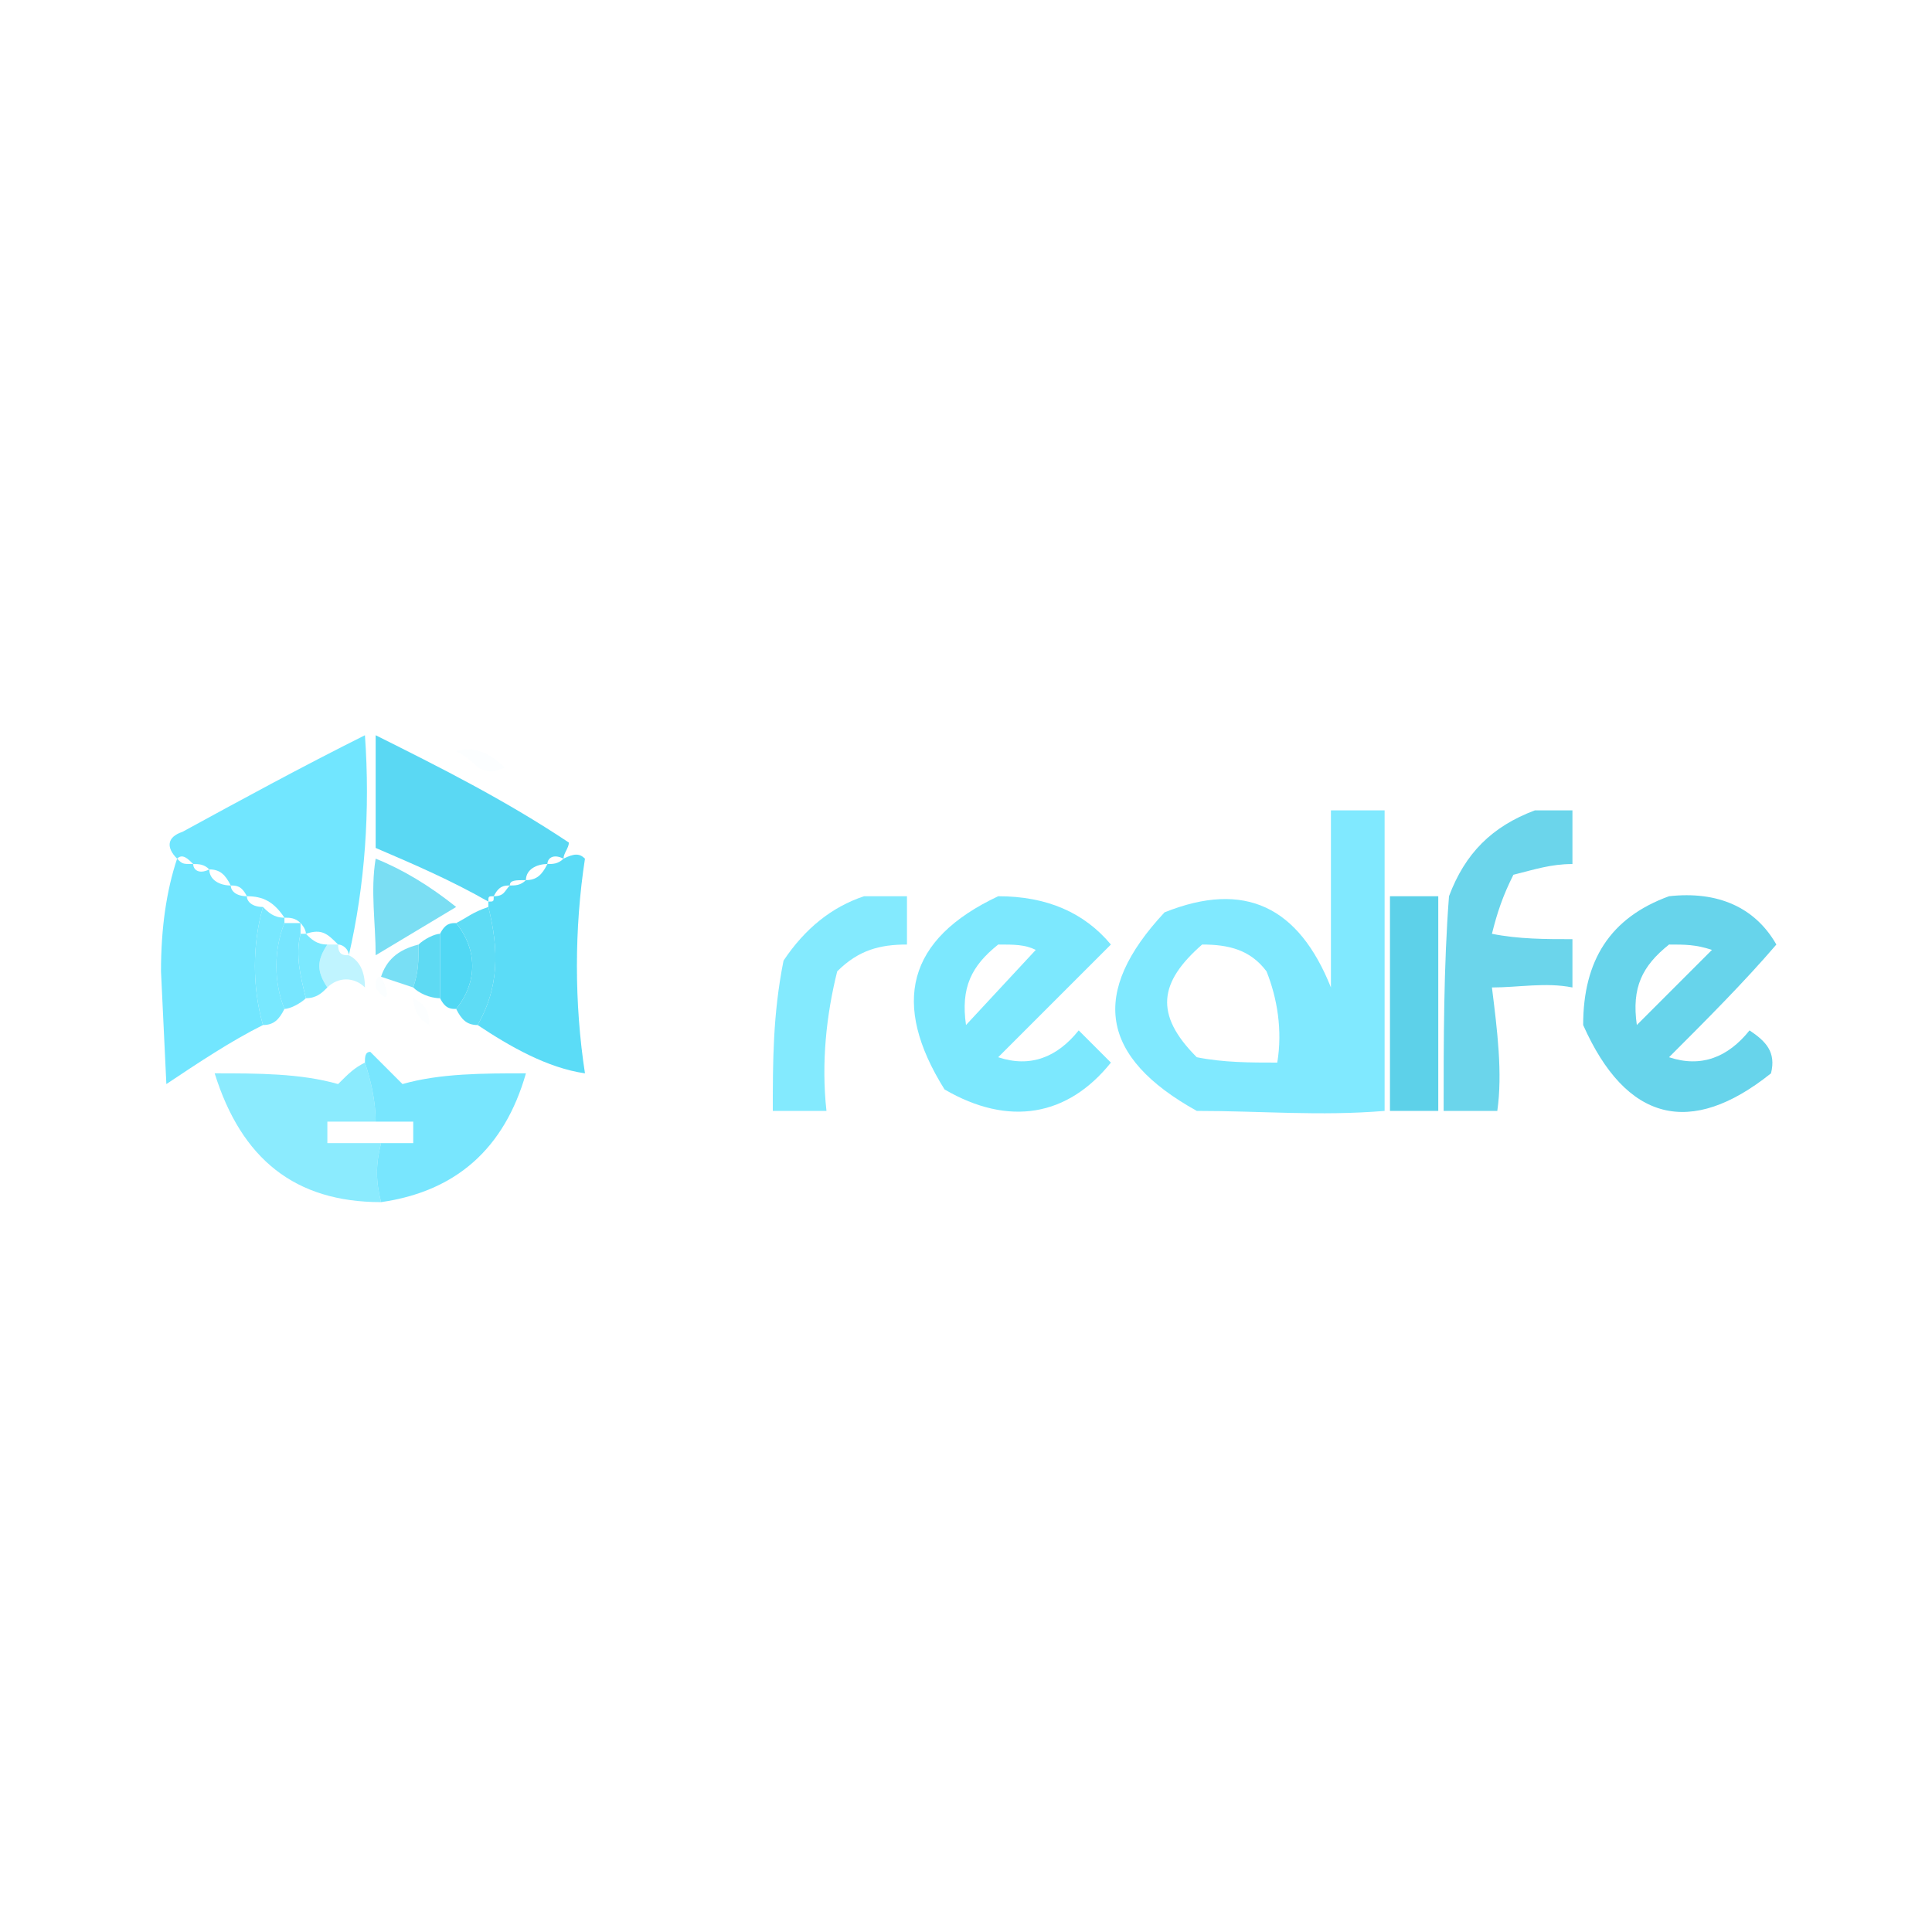
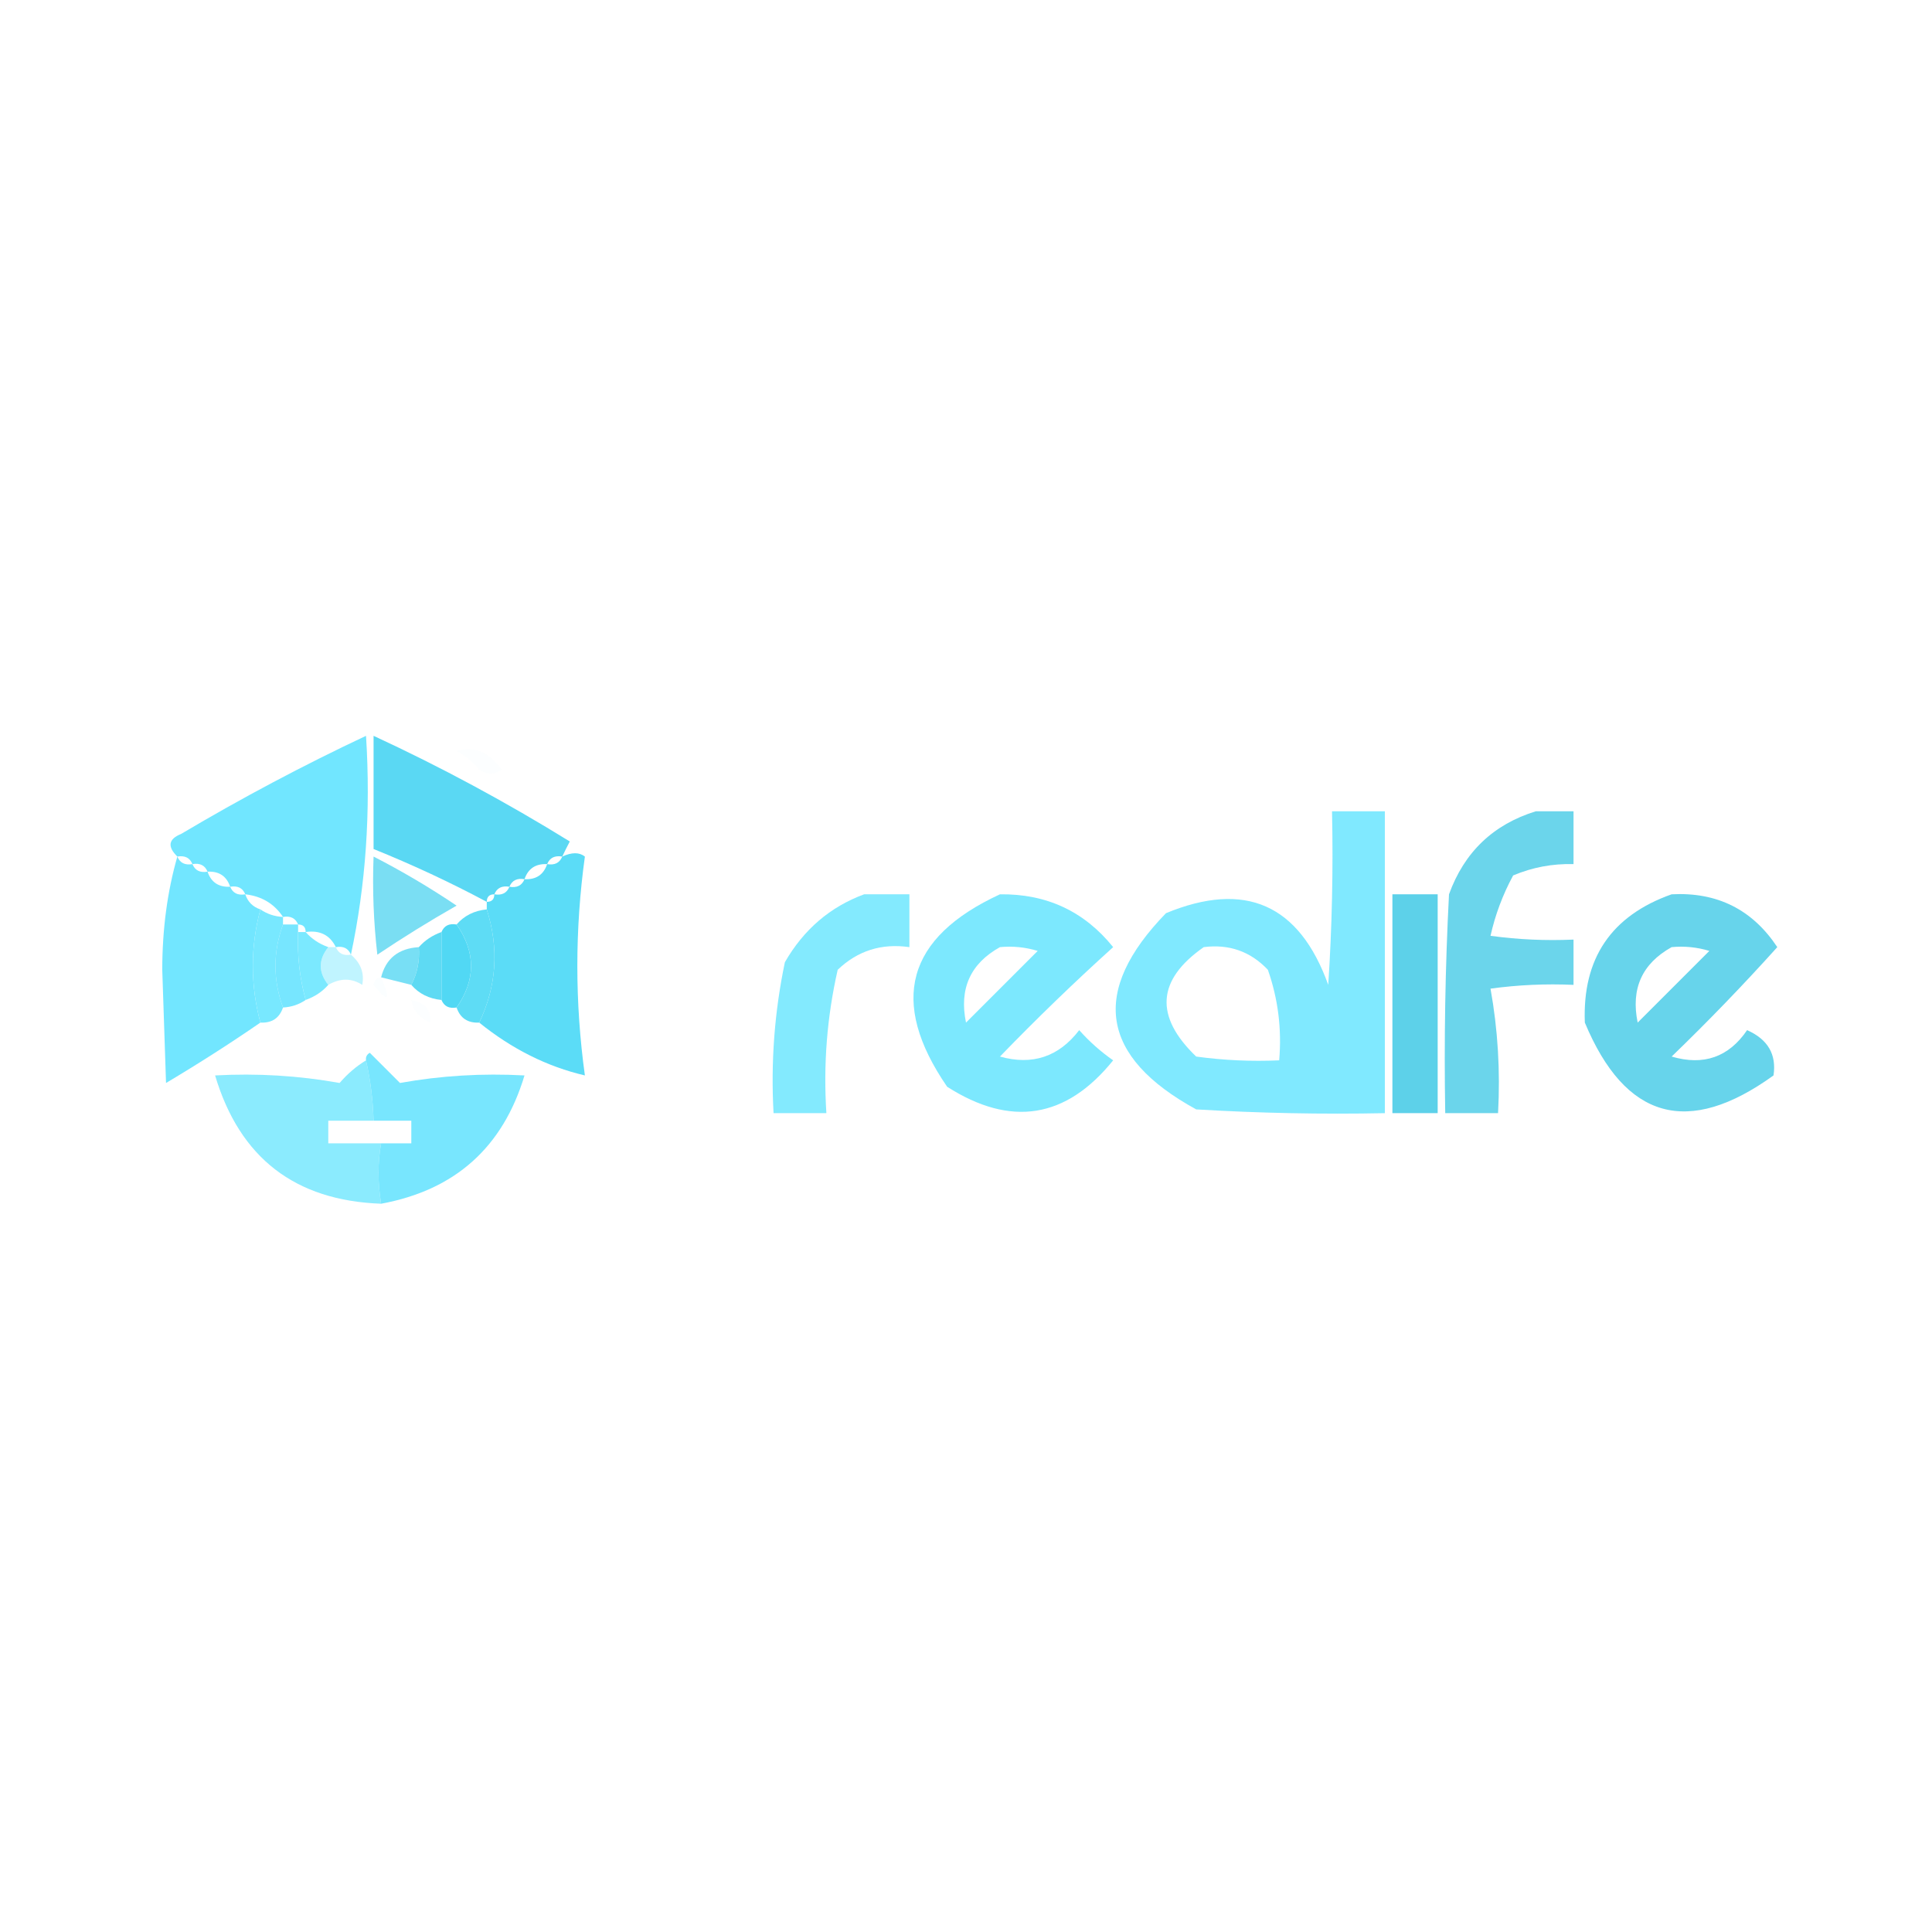
- <svg xmlns="http://www.w3.org/2000/svg" width="36" height="36" shape-rendering="geometricPrecision" text-rendering="geometricPrecision" image-rendering="optimizeQuality" fill-rule="evenodd" clip-rule="evenodd" viewBox="0 0 36 36">
-   <path fill="#6be5ff" d="m6.5 17.8c0-0.1-0.1-0.2-0.2-0.2-0.2-0.2-0.3-0.3-0.6-0.2 0-0.1-0.1-0.2-0.1-0.2-0.1-0.1-0.2-0.1-0.3-0.1-0.2-0.3-0.4-0.4-0.7-0.4-0.1-0.2-0.2-0.2-0.3-0.2-0.1-0.2-0.2-0.3-0.4-0.3-0.1-0.1-0.2-0.1-0.3-0.1-0.1-0.1-0.2-0.2-0.3-0.1-0.2-0.2-0.2-0.4 0.1-0.5 1.1-0.6 2.2-1.2 3.4-1.8 0.1 1.4 0 2.8-0.3 4.1z" opacity=".955" />
-   <path fill="#5fd8f2" d="m8.5 14c0.3-0.1 0.6 0 0.9 0.3-0.2 0.1-0.3 0.1-0.5 0-0.1-0.1-0.2-0.2-0.4-0.3z" opacity=".017" />
-   <path fill="#4ed5f2" d="m10.5 16c-0.2-0.1-0.3 0-0.3 0.1-0.2 0-0.4 0.1-0.4 0.3-0.2 0-0.3 0-0.3 0.1-0.1 0-0.2 0-0.3 0.2-0.1 0-0.1 0-0.1 0.1-0.7-0.4-1.4-0.7-2.1-1v-2.1c1.2 0.6 2.4 1.2 3.6 2 0 0.1-0.1 0.2-0.1 0.3z" opacity=".93" />
-   <path fill="#63e4ff" d="m24.8 15.1h1v5.6c-1.2 0.1-2.3 0-3.5 0-1.8-1-2-2.2-0.6-3.7 1.5-0.6 2.5-0.1 3.1 1.4 0-1.1 0-2.2 0-3.3z m-2.4 2.5c0.5 0 0.9 0.1 1.2 0.5 0.2 0.5 0.3 1.1 0.2 1.7-0.5 0-1 0-1.5-0.1-0.8-0.8-0.7-1.4 0.1-2.1z" opacity=".813" />
-   <path fill="#4bcce7" d="m28.6 15.1h0.7v1c-0.4 0-0.7 0.1-1.1 0.2-0.2 0.4-0.3 0.7-0.4 1.1 0.5 0.1 1 0.1 1.5 0.1v0.9c-0.5-0.1-1 0-1.5 0 0.1 0.8 0.2 1.6 0.1 2.3h-1c0-1.3 0-2.7 0.1-4 0.3-0.8 0.8-1.3 1.6-1.6z" opacity=".823" />
-   <path fill="#4fd9f6" d="m8.9 19.1c0.4-0.7 0.4-1.4 0.2-2.2v-0.1c0.1 0 0.1 0 0.1-0.1 0.2 0 0.2-0.1 0.3-0.2 0.1 0 0.2 0 0.3-0.1 0.2 0 0.3-0.1 0.4-0.3 0.1 0 0.2 0 0.3-0.1 0.2-0.1 0.3-0.1 0.4 0-0.2 1.3-0.2 2.7 0 4-0.7-0.1-1.4-0.5-2-0.9z" opacity=".929" />
-   <path fill="#68e4ff" d="m3.3 16c0.1 0.1 0.1 0.1 0.3 0.1 0 0.1 0.1 0.2 0.3 0.1 0 0.2 0.2 0.3 0.4 0.3 0 0.1 0.1 0.2 0.3 0.2 0 0.1 0.1 0.2 0.3 0.2-0.2 0.7-0.2 1.5 0 2.2-0.6 0.3-1.2 0.7-1.8 1.1l-0.1-2.1c0-0.8 0.1-1.5 0.3-2.1z" opacity=".933" />
-   <path fill="#5ed7f1" d="m7 16c0.5 0.2 1 0.5 1.5 0.9-0.5 0.3-1 0.6-1.5 0.9 0-0.6-0.1-1.2 0-1.8z" opacity=".828" />
-   <path fill="#63e4fe" d="m16.1 16.7h0.8v0.9c-0.5 0-0.9 0.1-1.3 0.5-0.2 0.8-0.3 1.7-0.2 2.6h-1c0-0.9 0-1.8 0.2-2.8 0.4-0.6 0.9-1 1.5-1.2z" opacity=".791" />
-   <path fill="#63e4fe" d="m18.6 16.7c0.9 0 1.6 0.3 2.1 0.9-0.7 0.7-1.4 1.4-2.1 2.1 0.6 0.2 1.1 0 1.5-0.5 0.2 0.2 0.4 0.4 0.6 0.6-0.8 1-1.9 1.2-3.1 0.5-1-1.6-0.7-2.8 1-3.6z m0 0.9c0.3 0 0.5 0 0.7 0.1l-1.3 1.4c-0.1-0.7 0.1-1.1 0.6-1.5z" opacity=".836" />
-   <path fill="#4acbe6" d="m25.9 16.7h0.9v4h-0.9v-4z" opacity=".892" />
-   <path fill="#4bcce7" d="m31.1 16.7c0.9-0.1 1.6 0.2 2 0.9-0.6 0.7-1.3 1.4-2 2.1 0.6 0.2 1.1 0 1.5-0.5 0.3 0.2 0.5 0.4 0.4 0.8-1.5 1.2-2.7 0.9-3.5-0.9 0-1.2 0.5-2 1.6-2.4z m0 0.9c0.3 0 0.5 0 0.8 0.1l-1.4 1.4c-0.1-0.7 0.1-1.1 0.6-1.5z" opacity=".847" />
-   <path fill="#78e8ff" d="m4.9 16.9c0.1 0.1 0.2 0.2 0.4 0.2v0.1c-0.2 0.5-0.2 1.1 0 1.6-0.1 0.2-0.2 0.3-0.4 0.3-0.2-0.7-0.2-1.5 0-2.2z" />
-   <path fill="#69e4ff" d="m5.3 17.2h0.3v0.2c-0.1 0.4 0 0.8 0.1 1.2-0.1 0.1-0.3 0.2-0.4 0.2-0.2-0.5-0.2-1.1 0-1.6z" opacity=".907" />
-   <path fill="#4ed7f4" d="m8.5 17.2c0.4 0.5 0.4 1.1 0 1.6-0.1 0-0.2 0-0.3-0.2v-1.2c0.1-0.2 0.2-0.2 0.3-0.2z" opacity=".978" />
-   <path fill="#5edcf5" d="m9.1 16.9c0.2 0.8 0.2 1.5-0.2 2.2-0.2 0-0.3-0.1-0.4-0.3 0.4-0.5 0.4-1.1 0-1.6 0.2-0.1 0.3-0.2 0.6-0.3z" />
-   <path fill="#7be9ff" d="m5.6 17.4h0.1c0.1 0.1 0.2 0.2 0.4 0.2-0.2 0.3-0.2 0.5 0 0.8-0.1 0.1-0.2 0.2-0.4 0.2-0.1-0.4-0.2-0.8-0.1-1.2z" />
-   <path fill="#6ce5ff" d="m6.1 17.6h0.2c0 0.2 0.1 0.2 0.2 0.2 0.2 0.1 0.3 0.3 0.3 0.6-0.2-0.2-0.5-0.2-0.7 0-0.2-0.3-0.2-0.5 0-0.8z" opacity=".428" />
-   <path fill="#4dd5f2" d="m7.8 17.6c0 0.3 0 0.5-0.1 0.8l-0.6-0.2c0.1-0.3 0.3-0.5 0.7-0.6z" opacity=".754" />
-   <path fill="#5edaf3" d="m8.2 17.4v1.2c-0.2 0-0.4-0.1-0.5-0.2 0.1-0.3 0.1-0.5 0.1-0.8 0.1-0.1 0.3-0.2 0.4-0.2z" />
-   <path fill="#5fd7f1" d="m7.1 18.2c0.2 0.4 0.1 0.5-0.1 0.2 0-0.1 0-0.2 0.1-0.2z" opacity=".029" />
-   <path fill="#5cd9f4" d="m7.7 18.6c0.2 0.1 0.3 0.2 0.3 0.5-0.2-0.1-0.3-0.3-0.3-0.5z" opacity=".018" />
-   <path fill="#71e6fe" d="m6.8 19.8c0.1 0.3 0.2 0.7 0.2 1.1h-0.9v0.4h1c-0.1 0.4-0.1 0.7 0 1.1-1.6 0-2.6-0.8-3.1-2.4 0.8 0 1.6 0 2.3 0.2 0.2-0.2 0.3-0.3 0.5-0.4z" opacity=".816" />
-   <path fill="#65e3fe" d="m7.1 22.4c-0.1-0.4-0.1-0.7 0-1.1h0.6v-0.4h-0.7c0-0.4-0.1-0.8-0.2-1.1 0-0.1 0-0.2 0.1-0.2l0.6 0.6c0.7-0.2 1.5-0.2 2.3-0.2-0.4 1.4-1.3 2.2-2.7 2.4z" opacity=".878" />
+ <svg xmlns="http://www.w3.org/2000/svg" version="1.1" width="256px" height="256px" style="shape-rendering:geometricPrecision; text-rendering:geometricPrecision; image-rendering:optimizeQuality; fill-rule:evenodd; clip-rule:evenodd">
+   <g>
+     <path style="opacity:0.955" fill="#6be5ff" d="M 46.5,126.5 C 46.158,125.662 45.492,125.328 44.5,125.5C 43.713,123.896 42.38,123.229 40.5,123.5C 40.5,122.833 40.167,122.5 39.5,122.5C 39.158,121.662 38.492,121.328 37.5,121.5C 36.341,119.75 34.674,118.75 32.5,118.5C 32.158,117.662 31.492,117.328 30.5,117.5C 30.027,116.094 29.027,115.427 27.5,115.5C 27.158,114.662 26.492,114.328 25.5,114.5C 25.158,113.662 24.492,113.328 23.5,113.5C 22.15,112.176 22.317,111.176 24,110.5C 32.01,105.747 40.176,101.413 48.5,97.5C 49.14,107.558 48.473,117.225 46.5,126.5 Z" />
+   </g>
+   <g>
+     <path style="opacity:0.017" fill="#5fd8f2" d="M 60.5,99.5 C 62.794,98.788 64.794,99.621 66.5,102C 65.5,102.667 64.5,102.667 63.5,102C 62.627,100.955 61.627,100.122 60.5,99.5 Z" />
+   </g>
+   <g>
+     <path style="opacity:0.93" fill="#4ed5f2" d="M 74.5,113.5 C 73.508,113.328 72.842,113.662 72.5,114.5C 70.973,114.427 69.973,115.094 69.5,116.5C 68.508,116.328 67.842,116.662 67.5,117.5C 66.508,117.328 65.842,117.662 65.5,118.5C 64.833,118.5 64.5,118.833 64.5,119.5C 59.651,116.91 54.651,114.576 49.5,112.5C 49.5,107.5 49.5,102.5 49.5,97.5C 58.398,101.617 67.064,106.284 75.5,111.5C 75.137,112.183 74.804,112.85 74.5,113.5 Z" />
+   </g>
+   <g>
+     <path style="opacity:0.813" fill="#63e4ff" d="M 176.5,107.5 C 178.833,107.5 181.167,107.5 183.5,107.5C 183.5,120.833 183.5,134.167 183.5,147.5C 175.16,147.666 166.827,147.5 158.5,147C 145.771,140.029 144.438,131.362 154.5,121C 164.997,116.666 172.164,119.832 176,130.5C 176.5,122.841 176.666,115.174 176.5,107.5 Z M 159.5,125.5 C 162.862,125.07 165.695,126.07 168,128.5C 169.354,132.363 169.854,136.363 169.5,140.5C 165.818,140.665 162.152,140.499 158.5,140C 152.954,134.676 153.288,129.843 159.5,125.5 Z" />
+   </g>
+   <g>
+     <path style="opacity:0.823" fill="#4bcce7" d="M 203.5,107.5 C 205.167,107.5 206.833,107.5 208.5,107.5C 208.5,109.833 208.5,112.167 208.5,114.5C 205.729,114.421 203.063,114.921 200.5,116C 199.128,118.533 198.128,121.2 197.5,124C 201.152,124.499 204.818,124.665 208.5,124.5C 208.5,126.5 208.5,128.5 208.5,130.5C 204.818,130.335 201.152,130.501 197.5,131C 198.473,136.407 198.807,141.907 198.5,147.5C 196.167,147.5 193.833,147.5 191.5,147.5C 191.334,137.828 191.5,128.161 192,118.5C 194.027,112.91 197.861,109.243 203.5,107.5 Z" />
+   </g>
+   <g>
+     <path style="opacity:0.929" fill="#4fd9f6" d="M 63.5,135.5 C 65.807,130.669 66.14,125.669 64.5,120.5C 64.5,120.167 64.5,119.833 64.5,119.5C 65.167,119.5 65.5,119.167 65.5,118.5C 66.492,118.672 67.158,118.338 67.5,117.5C 68.492,117.672 69.158,117.338 69.5,116.5C 71.027,116.573 72.027,115.906 72.5,114.5C 73.492,114.672 74.158,114.338 74.5,113.5C 75.767,112.913 76.767,112.913 77.5,113.5C 76.167,123.167 76.167,132.833 77.5,142.5C 72.508,141.338 67.842,139.005 63.5,135.5 Z" />
+   </g>
+   <g>
+     <path style="opacity:0.933" fill="#68e4ff" d="M 23.5,113.5 C 23.842,114.338 24.508,114.672 25.5,114.5C 25.842,115.338 26.508,115.672 27.5,115.5C 27.973,116.906 28.973,117.573 30.5,117.5C 30.842,118.338 31.508,118.672 32.5,118.5C 32.833,119.5 33.5,120.167 34.5,120.5C 33.167,125.5 33.167,130.5 34.5,135.5C 30.483,138.267 26.316,140.934 22,143.5C 21.833,138.5 21.667,133.5 21.5,128.5C 21.506,123.119 22.172,118.119 23.5,113.5 Z" />
+   </g>
+   <g>
+     <path style="opacity:0.828" fill="#5ed7f1" d="M 49.5,113.5 C 53.28,115.44 56.946,117.607 60.5,120C 56.916,122.041 53.416,124.208 50,126.5C 49.501,122.179 49.334,117.846 49.5,113.5 Z" />
+   </g>
+   <g>
+     <path style="opacity:0.791" fill="#63e4fe" d="M 114.5,118.5 C 116.5,118.5 118.5,118.5 120.5,118.5C 120.5,120.833 120.5,123.167 120.5,125.5C 116.808,124.971 113.642,125.971 111,128.5C 109.584,134.715 109.084,141.048 109.5,147.5C 107.167,147.5 104.833,147.5 102.5,147.5C 102.123,140.743 102.623,134.076 104,127.5C 106.489,123.168 109.989,120.168 114.5,118.5 Z" />
+   </g>
+   <g>
+     <path style="opacity:0.836" fill="#63e4fe" d="M 132.5,118.5 C 138.675,118.422 143.675,120.755 147.5,125.5C 142.348,130.152 137.348,134.985 132.5,140C 136.793,141.202 140.293,140.035 143,136.5C 144.351,138.019 145.851,139.352 147.5,140.5C 141.267,148.224 133.934,149.391 125.5,144C 117.757,132.728 120.091,124.228 132.5,118.5 Z M 132.5,125.5 C 134.199,125.34 135.866,125.506 137.5,126C 134.333,129.167 131.167,132.333 128,135.5C 127.077,131.017 128.577,127.683 132.5,125.5 Z" />
+   </g>
+   <g>
+     <path style="opacity:0.892" fill="#4acbe6" d="M 184.5,118.5 C 186.5,118.5 188.5,118.5 190.5,118.5C 190.5,128.167 190.5,137.833 190.5,147.5C 188.5,147.5 186.5,147.5 184.5,147.5C 184.5,137.833 184.5,128.167 184.5,118.5 Z" />
+   </g>
+   <g>
+     <path style="opacity:0.847" fill="#4bcce7" d="M 221.5,118.5 C 227.53,118.181 232.196,120.515 235.5,125.5C 231.015,130.485 226.349,135.319 221.5,140C 225.73,141.246 229.064,140.08 231.5,136.5C 234.25,137.716 235.417,139.716 235,142.5C 223.685,150.671 215.352,148.338 210,135.5C 209.663,127.005 213.496,121.338 221.5,118.5 Z M 221.5,125.5 C 223.199,125.34 224.866,125.506 226.5,126C 223.333,129.167 220.167,132.333 217,135.5C 216.077,131.017 217.577,127.683 221.5,125.5 Z" />
+   </g>
+   <g>
+     <path style="opacity:1" fill="#78e8ff" d="M 34.5,120.5 C 35.391,121.11 36.391,121.443 37.5,121.5C 37.5,121.833 37.5,122.167 37.5,122.5C 36.167,126.167 36.167,129.833 37.5,133.5C 37.027,134.906 36.027,135.573 34.5,135.5C 33.167,130.5 33.167,125.5 34.5,120.5 Z" />
+   </g>
+   <g>
+     <path style="opacity:0.907" fill="#69e4ff" d="M 37.5,122.5 C 38.167,122.5 38.833,122.5 39.5,122.5C 39.5,122.833 39.5,123.167 39.5,123.5C 39.368,126.57 39.701,129.57 40.5,132.5C 39.609,133.11 38.609,133.443 37.5,133.5C 36.167,129.833 36.167,126.167 37.5,122.5 Z" />
+   </g>
+   <g>
+     <path style="opacity:0.978" fill="#4ed7f4" d="M 60.5,122.5 C 63.053,126.177 63.053,129.843 60.5,133.5C 59.508,133.672 58.842,133.338 58.5,132.5C 58.5,129.5 58.5,126.5 58.5,123.5C 58.842,122.662 59.508,122.328 60.5,122.5 Z" />
+   </g>
+   <g>
+     <path style="opacity:1" fill="#5edcf5" d="M 64.5,120.5 C 66.14,125.669 65.807,130.669 63.5,135.5C 61.973,135.573 60.973,134.906 60.5,133.5C 63.053,129.843 63.053,126.177 60.5,122.5C 61.514,121.326 62.847,120.66 64.5,120.5 Z" />
+   </g>
+   <g>
+     <path style="opacity:1" fill="#7be9ff" d="M 39.5,123.5 C 39.833,123.5 40.167,123.5 40.5,123.5C 41.291,124.401 42.291,125.068 43.5,125.5C 42.167,127.167 42.167,128.833 43.5,130.5C 42.709,131.401 41.709,132.068 40.5,132.5C 39.701,129.57 39.368,126.57 39.5,123.5 Z" />
+   </g>
+   <g>
+     <path style="opacity:0.428" fill="#6ce5ff" d="M 43.5,125.5 C 43.833,125.5 44.167,125.5 44.5,125.5C 44.842,126.338 45.508,126.672 46.5,126.5C 47.8,127.601 48.3,128.934 48,130.5C 46.586,129.587 45.086,129.587 43.5,130.5C 42.167,128.833 42.167,127.167 43.5,125.5 Z" />
+   </g>
+   <g>
+     <path style="opacity:0.754" fill="#4dd5f2" d="M 55.5,125.5 C 55.634,127.292 55.301,128.958 54.5,130.5C 53.167,130.167 51.833,129.833 50.5,129.5C 51.129,127.003 52.796,125.67 55.5,125.5 Z" />
+   </g>
+   <g>
+     <path style="opacity:1" fill="#5edaf3" d="M 58.5,123.5 C 58.5,126.5 58.5,129.5 58.5,132.5C 56.847,132.34 55.514,131.674 54.5,130.5C 55.301,128.958 55.634,127.292 55.5,125.5C 56.291,124.599 57.291,123.932 58.5,123.5 Z" />
+   </g>
+   <g>
+     <path style="opacity:0.029" fill="#5fd7f1" d="M 50.5,129.5 C 51.797,132.603 51.464,132.937 49.5,130.5C 49.624,129.893 49.957,129.56 50.5,129.5 Z" />
+   </g>
+   <g>
+     <path style="opacity:0.018" fill="#5cd9f4" d="M 54.5,132.5 C 56.363,132.846 57.196,133.846 57,135.5C 55.583,134.922 54.75,133.922 54.5,132.5 Z" />
+   </g>
+   <g>
+     <path style="opacity:0.816" fill="#71e6fe" d="M 48.5,140.5 C 49.092,143.127 49.425,145.794 49.5,148.5C 47.5,148.5 45.5,148.5 43.5,148.5C 43.5,149.5 43.5,150.5 43.5,151.5C 45.833,151.5 48.167,151.5 50.5,151.5C 50.043,154.024 50.043,156.691 50.5,159.5C 39.092,159.09 31.758,153.423 28.5,142.5C 34.093,142.193 39.593,142.527 45,143.5C 46.039,142.29 47.206,141.29 48.5,140.5 Z" />
+   </g>
+   <g>
+     <path style="opacity:0.878" fill="#65e3fe" d="M 50.5,159.5 C 50.043,156.691 50.043,154.024 50.5,151.5C 51.833,151.5 53.167,151.5 54.5,151.5C 54.5,150.5 54.5,149.5 54.5,148.5C 52.833,148.5 51.167,148.5 49.5,148.5C 49.425,145.794 49.092,143.127 48.5,140.5C 48.435,140.062 48.601,139.728 49,139.5C 50.333,140.833 51.667,142.167 53,143.5C 58.407,142.527 63.907,142.193 69.5,142.5C 66.64,152.025 60.307,157.692 50.5,159.5 Z" />
+   </g>
</svg>
